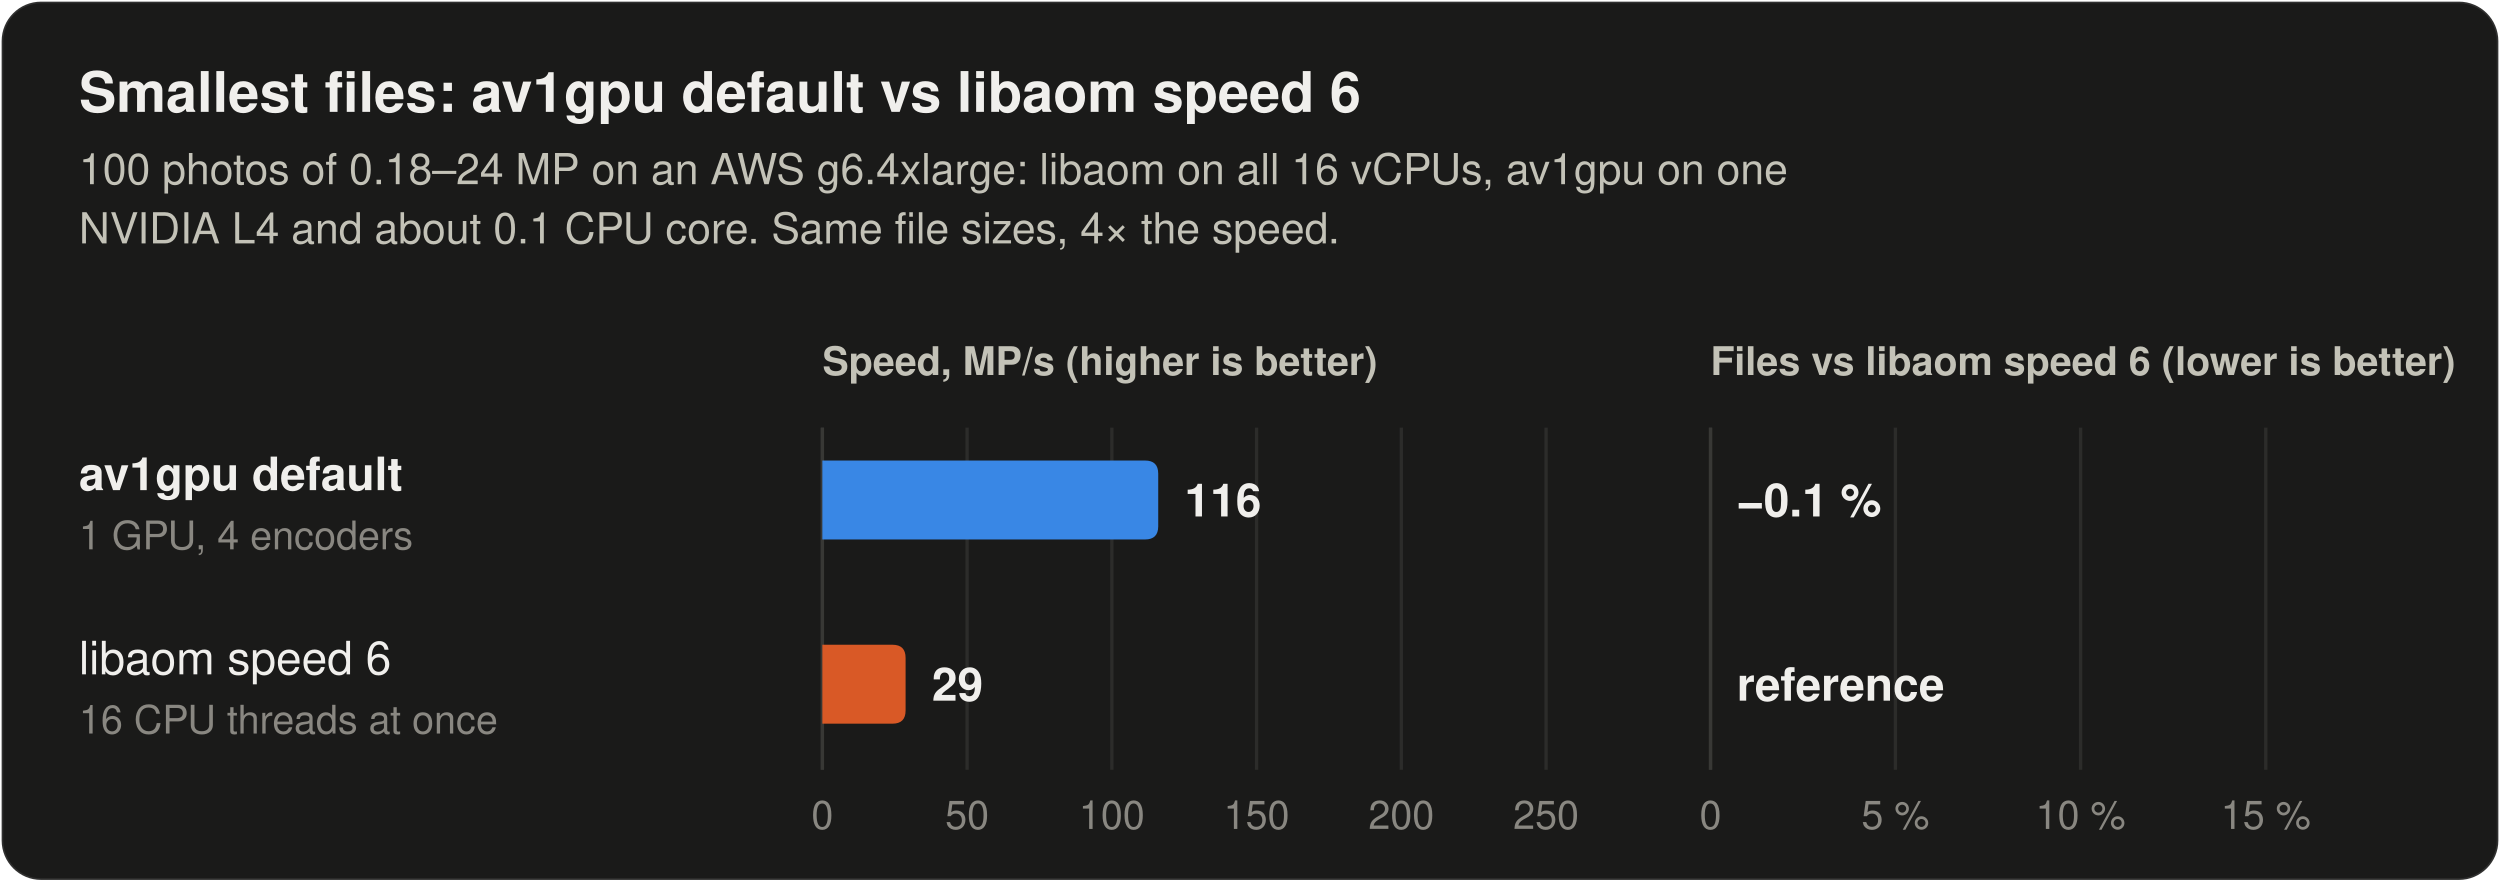
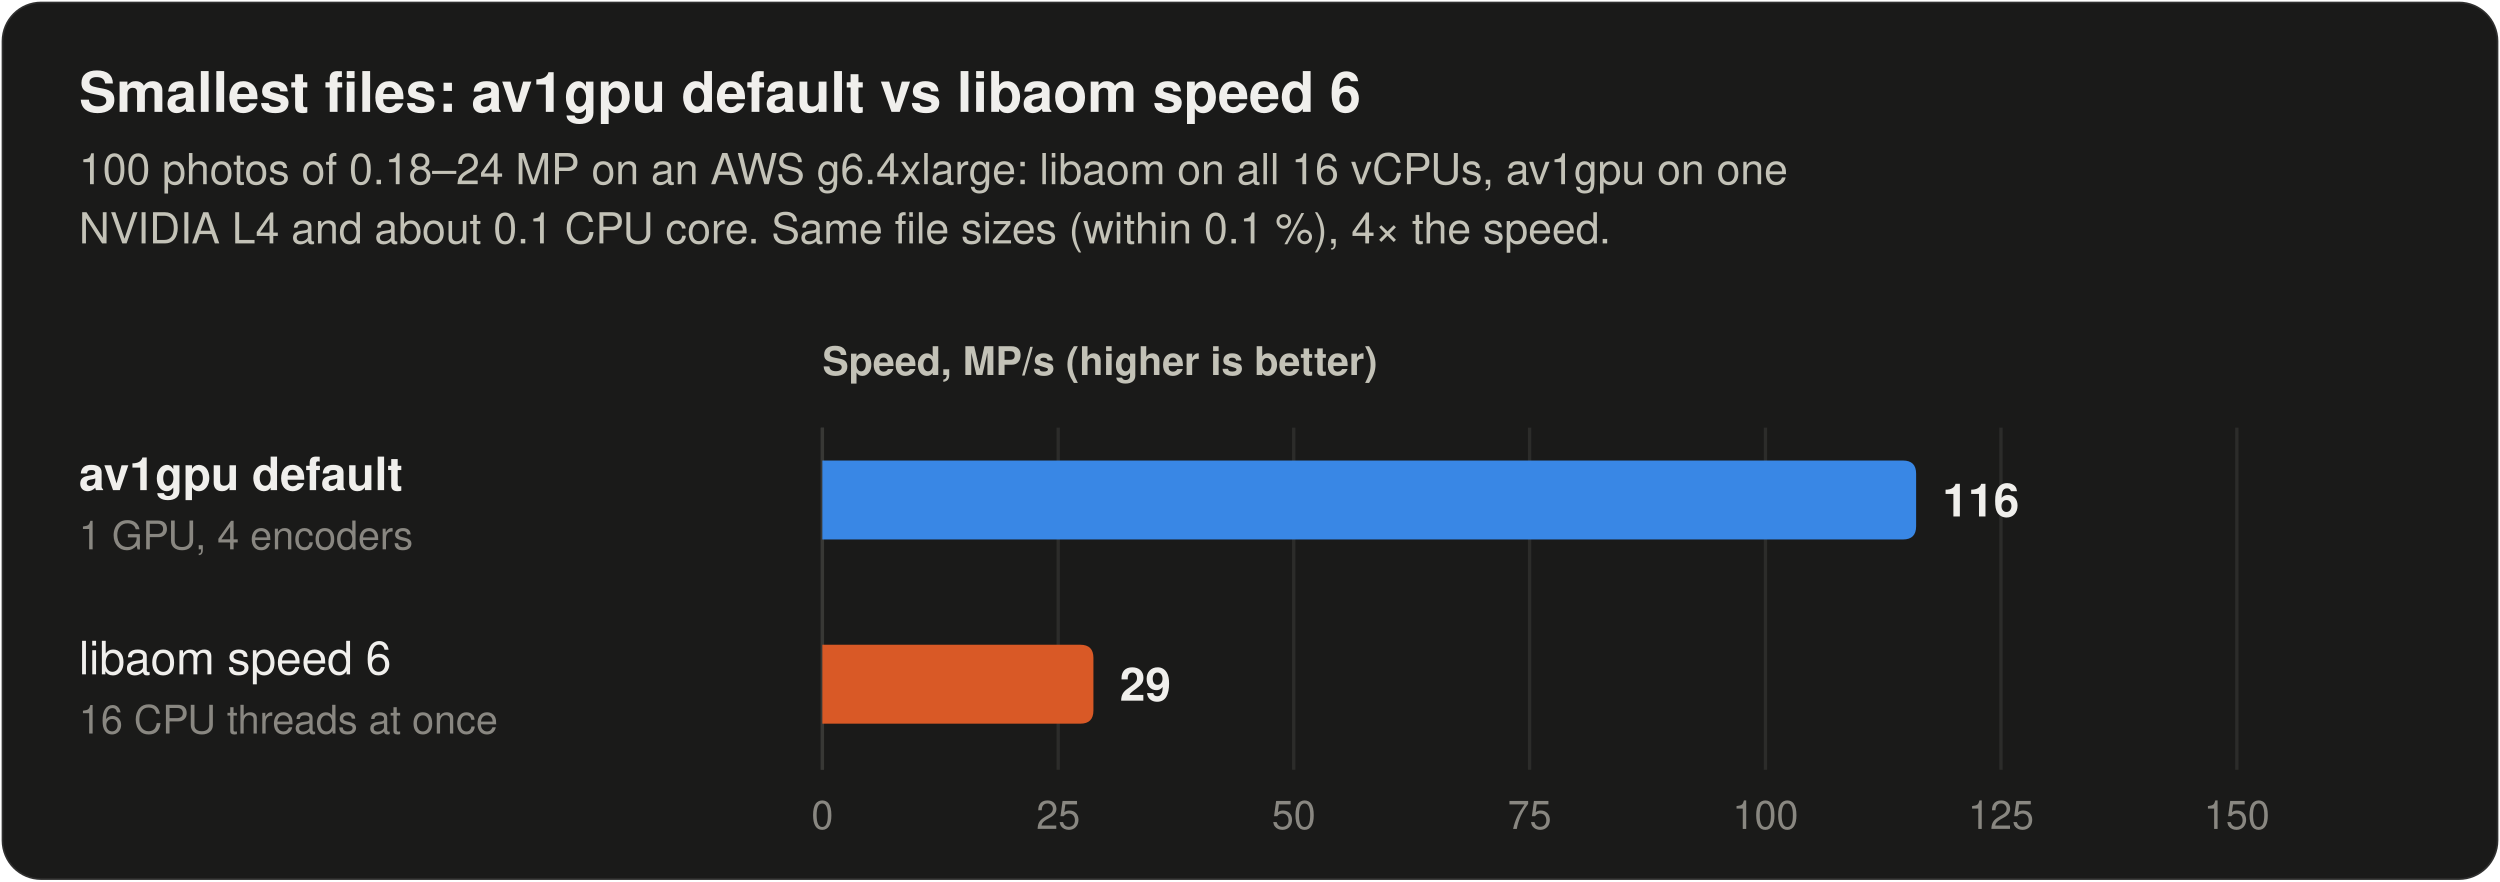
<svg xmlns="http://www.w3.org/2000/svg" width="760" height="268" viewBox="0 0 760 268" font-family="system-ui,-apple-system,'Segoe UI',Helvetica,Arial,sans-serif" role="img" aria-label="Smallest files: av1gpu default vs libaom speed 6">
  <rect x="0.5" y="0.5" width="759" height="267" rx="12" fill="#1a1a19" stroke="rgba(255,255,255,0.10)" />
  <text x="24.0" y="34.0" font-size="17" fill="#f0efec" text-anchor="start" font-weight="600">Smallest files: av1gpu default vs libaom speed 6</text>
  <text x="24.0" y="56.0" font-size="13" fill="#c3c2b7" text-anchor="start" font-weight="400">100 photos of 0.18–24 MP on an AWS g6.4xlarge: libaom on all 16 vCPUs, av1gpu on one</text>
-   <text x="24.0" y="74.0" font-size="13" fill="#c3c2b7" text-anchor="start" font-weight="400">NVIDIA L4 and about 0.1 CPU core. Same file sizes, 4× the speed.</text>
+   <text x="24.0" y="74.0" font-size="13" fill="#c3c2b7" text-anchor="start" font-weight="400">NVIDIA L4 and about 0.1 CPU core. Same file sizes (within 0.1 %), 4× the speed.</text>
  <text x="250.0" y="114.0" font-size="12" fill="#c3c2b7" text-anchor="start" font-weight="600">Speed, MP/s  (higher is better)</text>
  <line x1="250.0" y1="130.0" x2="250.0" y2="234.0" stroke="#2c2c2a" stroke-width="1" />
  <text x="250.0" y="252.0" font-size="12" fill="#898781" text-anchor="middle" font-weight="400">0</text>
-   <line x1="294.0" y1="130.0" x2="294.0" y2="234.0" stroke="#2c2c2a" stroke-width="1" />
-   <text x="294.0" y="252.0" font-size="12" fill="#898781" text-anchor="middle" font-weight="400">50</text>
-   <line x1="338.0" y1="130.0" x2="338.0" y2="234.0" stroke="#2c2c2a" stroke-width="1" />
-   <text x="338.0" y="252.0" font-size="12" fill="#898781" text-anchor="middle" font-weight="400">100</text>
-   <line x1="382.0" y1="130.0" x2="382.0" y2="234.0" stroke="#2c2c2a" stroke-width="1" />
-   <text x="382.0" y="252.0" font-size="12" fill="#898781" text-anchor="middle" font-weight="400">150</text>
-   <line x1="426.0" y1="130.0" x2="426.0" y2="234.0" stroke="#2c2c2a" stroke-width="1" />
-   <text x="426.0" y="252.0" font-size="12" fill="#898781" text-anchor="middle" font-weight="400">200</text>
-   <line x1="470.0" y1="130.0" x2="470.0" y2="234.0" stroke="#2c2c2a" stroke-width="1" />
-   <text x="470.0" y="252.0" font-size="12" fill="#898781" text-anchor="middle" font-weight="400">250</text>
+   <line x1="321.7" y1="130.0" x2="321.7" y2="234.0" stroke="#2c2c2a" stroke-width="1" />
+   <text x="321.7" y="252.0" font-size="12" fill="#898781" text-anchor="middle" font-weight="400">25</text>
+   <line x1="393.3" y1="130.0" x2="393.3" y2="234.0" stroke="#2c2c2a" stroke-width="1" />
+   <text x="393.3" y="252.0" font-size="12" fill="#898781" text-anchor="middle" font-weight="400">50</text>
+   <line x1="465.0" y1="130.0" x2="465.0" y2="234.0" stroke="#2c2c2a" stroke-width="1" />
+   <text x="465.0" y="252.0" font-size="12" fill="#898781" text-anchor="middle" font-weight="400">75</text>
+   <line x1="536.7" y1="130.0" x2="536.7" y2="234.0" stroke="#2c2c2a" stroke-width="1" />
+   <text x="536.7" y="252.0" font-size="12" fill="#898781" text-anchor="middle" font-weight="400">100</text>
+   <line x1="608.3" y1="130.0" x2="608.3" y2="234.0" stroke="#2c2c2a" stroke-width="1" />
+   <text x="608.3" y="252.0" font-size="12" fill="#898781" text-anchor="middle" font-weight="400">125</text>
+   <line x1="680.0" y1="130.0" x2="680.0" y2="234.0" stroke="#2c2c2a" stroke-width="1" />
+   <text x="680.0" y="252.0" font-size="12" fill="#898781" text-anchor="middle" font-weight="400">150</text>
  <line x1="250.0" y1="130.0" x2="250.0" y2="234.0" stroke="#383835" stroke-width="1" />
-   <text x="520.0" y="114.0" font-size="12" fill="#c3c2b7" text-anchor="start" font-weight="600">Files vs libaom speed 6  (lower is better)</text>
-   <line x1="520.0" y1="130.0" x2="520.0" y2="234.0" stroke="#2c2c2a" stroke-width="1" />
-   <text x="520.0" y="252.0" font-size="12" fill="#898781" text-anchor="middle" font-weight="400">0</text>
-   <line x1="576.2" y1="130.0" x2="576.2" y2="234.0" stroke="#2c2c2a" stroke-width="1" />
-   <text x="576.2" y="252.0" font-size="12" fill="#898781" text-anchor="middle" font-weight="400">5 %</text>
-   <line x1="632.5" y1="130.0" x2="632.5" y2="234.0" stroke="#2c2c2a" stroke-width="1" />
-   <text x="632.5" y="252.0" font-size="12" fill="#898781" text-anchor="middle" font-weight="400">10 %</text>
-   <line x1="688.8" y1="130.0" x2="688.8" y2="234.0" stroke="#2c2c2a" stroke-width="1" />
-   <text x="688.8" y="252.0" font-size="12" fill="#898781" text-anchor="middle" font-weight="400">15 %</text>
-   <line x1="520.0" y1="130.0" x2="520.0" y2="234.0" stroke="#383835" stroke-width="1" />
  <text x="24.0" y="149.0" font-size="14" fill="#f0efec" text-anchor="start" font-weight="600">av1gpu default</text>
  <text x="24.0" y="167.0" font-size="12" fill="#898781" text-anchor="start" font-weight="400">1 GPU, 4 encoders</text>
-   <path d="M250.0,140.0 H348.1 Q352.1,140.0 352.1,144.0 V160.0 Q352.1,164.0 348.1,164.0 H250.0 Z" fill="#3987e5" />
-   <text x="360.1" y="157.0" font-size="14" fill="#f0efec" text-anchor="start" font-weight="600">116</text>
-   <text x="528.0" y="157.0" font-size="14" fill="#f0efec" text-anchor="start" font-weight="600">−0.1 %</text>
+   <path d="M250.0,140.0 H578.5 Q582.5,140.0 582.5,144.0 V160.0 Q582.5,164.0 578.5,164.0 H250.0 Z" fill="#3987e5" />
+   <text x="590.5" y="157.0" font-size="14" fill="#f0efec" text-anchor="start" font-weight="600">116</text>
  <text x="24.0" y="205.0" font-size="14" fill="#f0efec" text-anchor="start" font-weight="400">libaom speed 6</text>
  <text x="24.0" y="223.0" font-size="12" fill="#898781" text-anchor="start" font-weight="400">16 CPU threads at once</text>
-   <path d="M250.0,196.0 H271.3 Q275.3,196.0 275.3,200.0 V216.0 Q275.3,220.0 271.3,220.0 H250.0 Z" fill="#d95926" />
-   <text x="283.3" y="213.0" font-size="14" fill="#f0efec" text-anchor="start" font-weight="600">29</text>
-   <text x="528.0" y="213.0" font-size="14" fill="#f0efec" text-anchor="start" font-weight="600">reference</text>
+   <path d="M250.0,196.0 H328.4 Q332.4,196.0 332.4,200.0 V216.0 Q332.4,220.0 328.4,220.0 H250.0 Z" fill="#d95926" />
+   <text x="340.4" y="213.0" font-size="14" fill="#f0efec" text-anchor="start" font-weight="600">29</text>
</svg>
